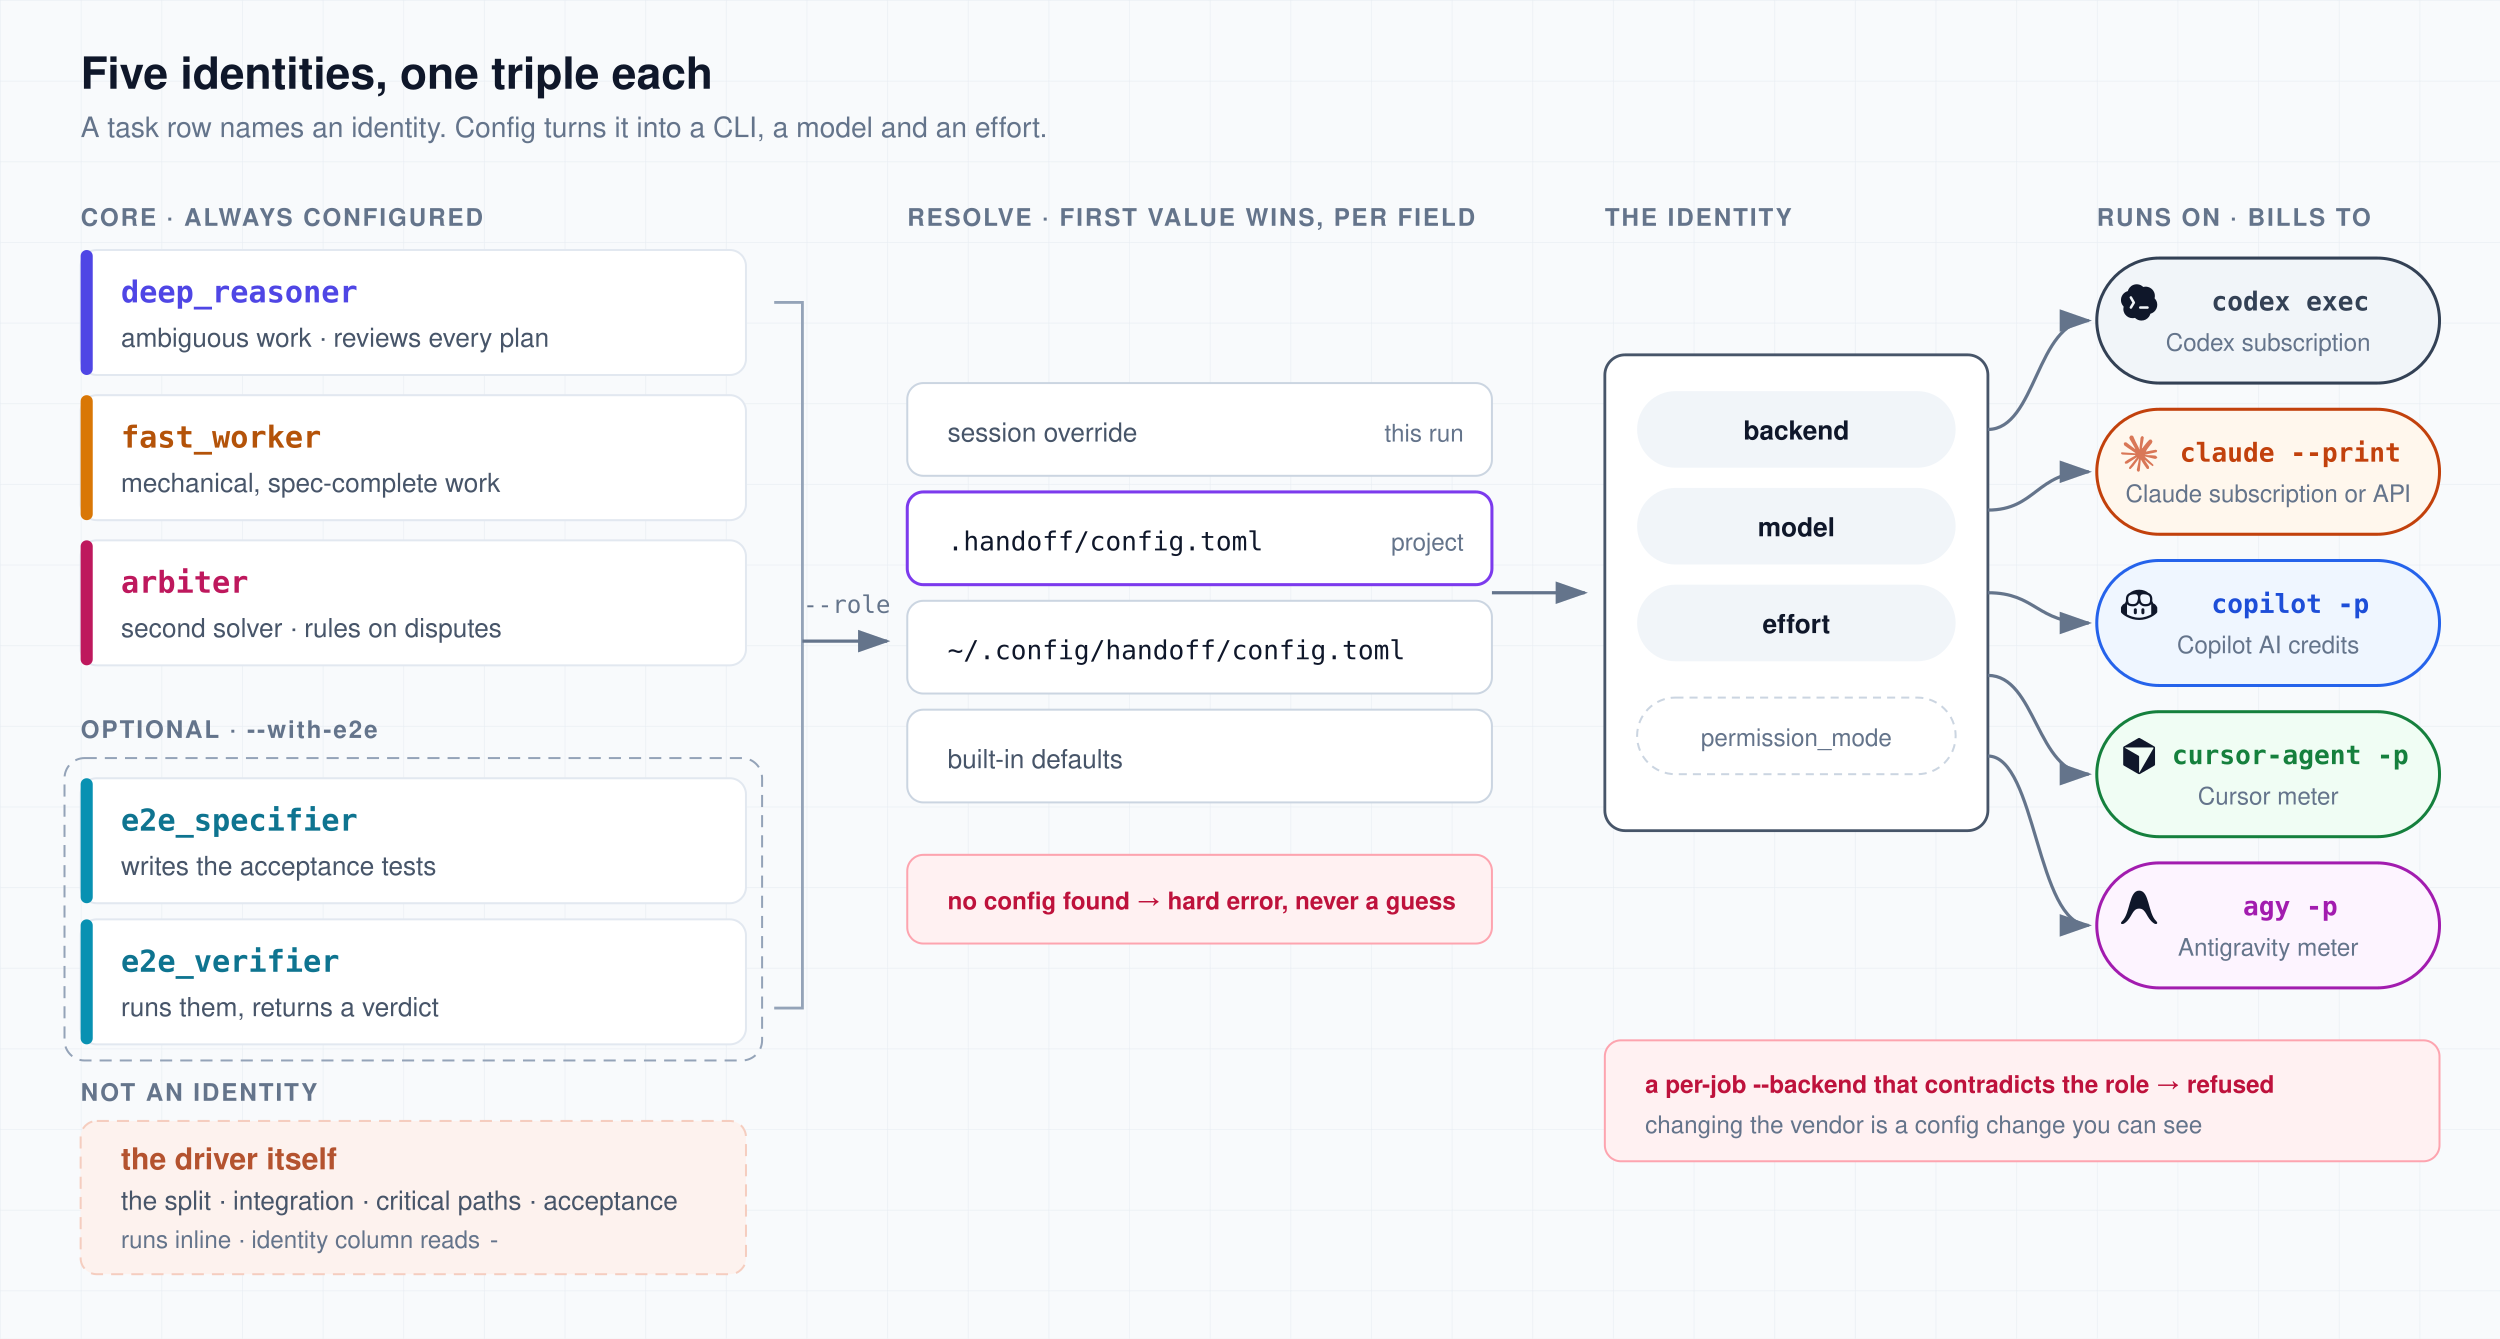
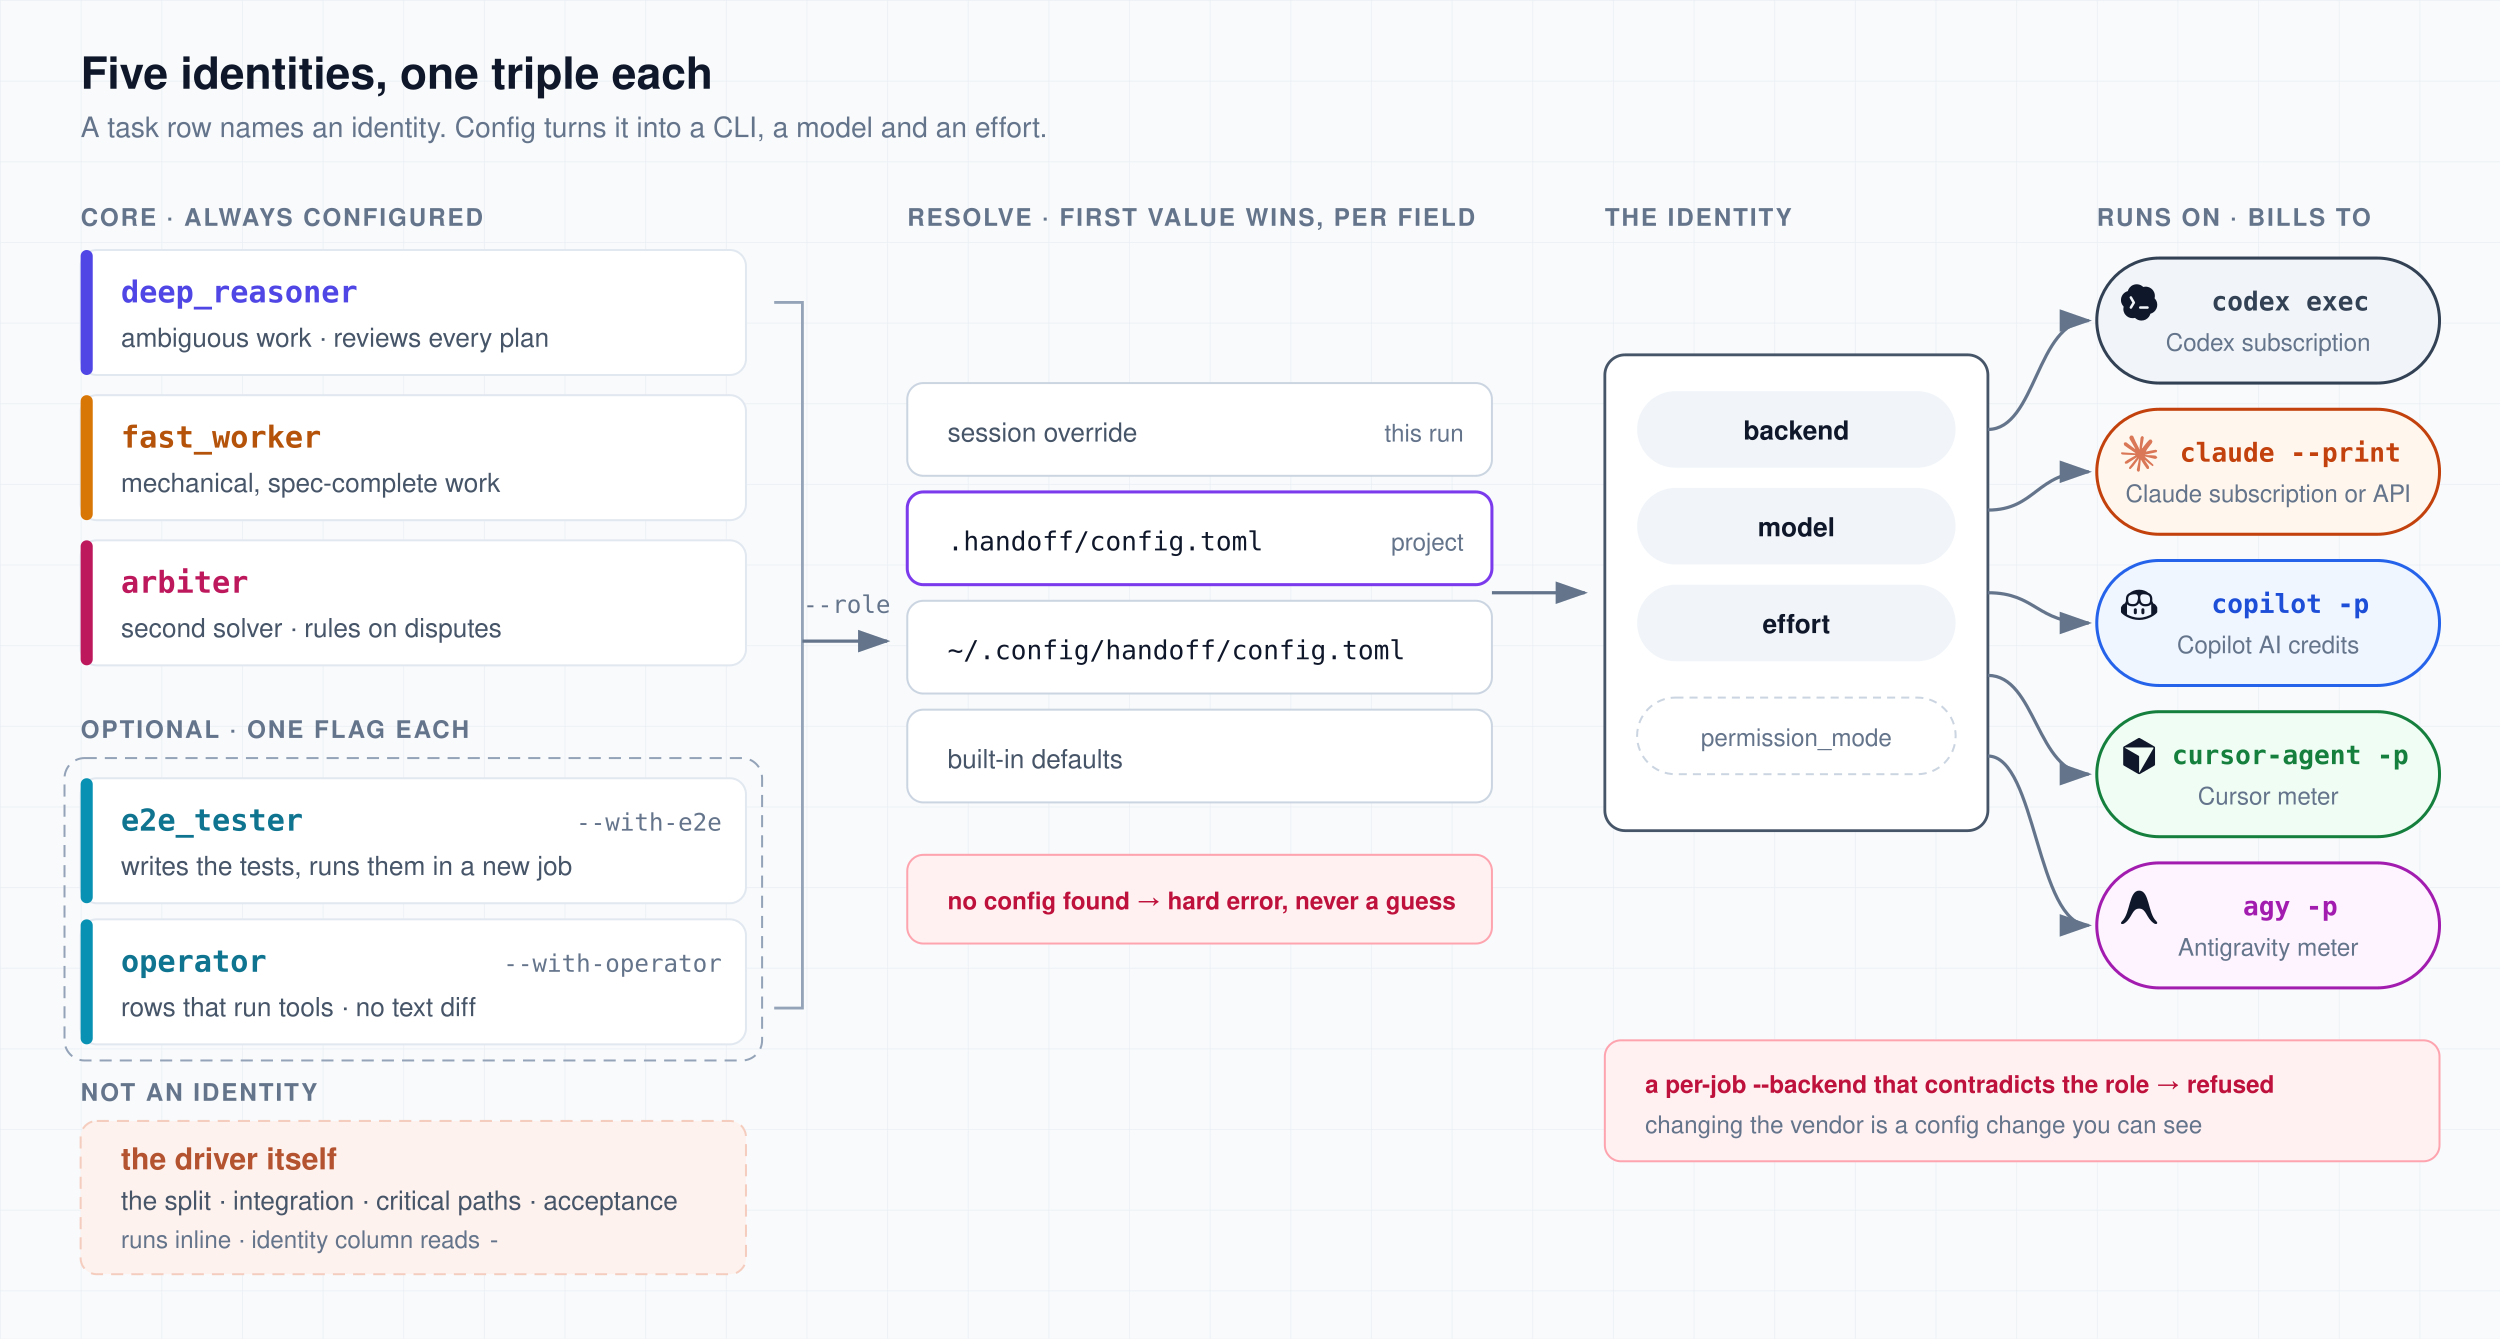
<svg xmlns="http://www.w3.org/2000/svg" viewBox="0 0 1240 664">
  <style>
    text { font-family: -apple-system, BlinkMacSystemFont, "Segoe UI", Helvetica, Arial, sans-serif; fill: #0f172a; }
    .m { font-family: "SF Mono", Menlo, Consolas, ui-monospace, monospace; }
    .title { font-size: 22px; font-weight: 700; }
    .sub { font-size: 14px; fill: #64748b; }
    .group { font-size: 12px; font-weight: 700; fill: #64748b; letter-spacing: 0.08em; }
    .name { font-size: 15px; font-weight: 700; }
    .line { font-size: 13px; fill: #475569; }
    .small { font-size: 12px; fill: #64748b; }
    .chip { font-size: 13px; font-weight: 600; }
    .stop { font-size: 12px; font-weight: 600; fill: #be123c; }
  </style>
  <defs>
    <pattern id="grid" width="40" height="40" patternUnits="userSpaceOnUse">
      <path d="M 40 0 L 0 0 0 40" fill="none" stroke="#e6ebf2" stroke-width="0.5" />
    </pattern>
    <marker id="arrow" markerWidth="10" markerHeight="7" refX="9" refY="3.5" orient="auto">
      <polygon points="0 0, 10 3.5, 0 7" fill="#64748b" />
    </marker>
    <symbol id="ic-codex" viewBox="0 0 24 24">
      <path fill-rule="evenodd" fill="#0f172a" d="M8.086.457a6.105 6.105 0 013.046-.415c1.333.153 2.521.72 3.564 1.7a.117.117 0 00.107.029c1.408-.346 2.762-.224 4.061.366l.063.03.154.076c1.357.703 2.33 1.77 2.918 3.198.278.679.418 1.388.421 2.126a5.655 5.655 0 01-.18 1.631.167.167 0 00.04.155 5.982 5.982 0 011.578 2.891c.385 1.901-.01 3.615-1.183 5.14l-.182.22a6.063 6.063 0 01-2.934 1.851.162.162 0 00-.108.102c-.255.736-.511 1.364-.987 1.992-1.199 1.582-2.962 2.462-4.948 2.451-1.583-.008-2.986-.587-4.21-1.736a.145.145 0 00-.14-.032c-.518.167-1.04.191-1.604.185a5.924 5.924 0 01-2.595-.622 6.058 6.058 0 01-2.146-1.781c-.203-.269-.404-.522-.551-.821a7.74 7.74 0 01-.495-1.283 6.11 6.11 0 01-.017-3.064.166.166 0 00.008-.074.115.115 0 00-.037-.064 5.958 5.958 0 01-1.38-2.202 5.196 5.196 0 01-.333-1.589 6.915 6.915 0 01.188-2.132c.45-1.484 1.309-2.648 2.577-3.493.282-.188.55-.334.802-.438.286-.12.573-.22.861-.304a.129.129 0 00.087-.087A6.016 6.016 0 015.635 2.31C6.315 1.464 7.132.846 8.086.457zm-.804 7.85a.848.848 0 00-1.473.842l1.694 2.965-1.688 2.848a.849.849 0 001.46.864l1.94-3.272a.849.849 0 00.007-.854l-1.94-3.393zm5.446 6.24a.849.849 0 000 1.695h4.848a.849.849 0 000-1.696h-4.848z" />
    </symbol>
    <symbol id="ic-claude" viewBox="0 0 24 24">
      <path fill-rule="evenodd" fill="#D97757" d="m4.714 15.956 4.717-2.647.079-.231-.079-.128h-.231l-.789-.049-2.696-.073-2.337-.097-2.265-.121-.571-.121-.534-.704.055-.352.48-.322.686.061 1.518.103 2.277.158 1.651.097 2.447.255h.389l.055-.158-.134-.097-.103-.097L6.973 9.836l-2.55-1.688-1.336-.971-.723-.492-.364-.461-.158-1.008.656-.723.88.061.225.061.892.686 1.906 1.475 2.489 1.834.364.303.146-.103.018-.073-.164-.273-1.354-2.447-1.445-2.489-.643-1.032-.17-.619c-.061-.255-.103-.467-.103-.729L6.287.134 6.7 0l.996.134.419.364.619 1.415 1.002 2.228 1.554 3.03.455.898.243.832.091.255h.158v-.146l.128-1.706.237-2.095.231-2.696.079-.759.376-.911.747-.492.583.279.48.686-.067.443-.285 1.852-.559 2.902-.364 1.943h.212l.243-.243.984-1.305 1.651-2.064.729-.82.85-.905.546-.431h1.032l.759 1.129-.34 1.166-1.062 1.348-.88 1.141-1.263 1.7-.789 1.36.073.109.188-.018 2.853-.607 1.542-.279 1.84-.316.832.389.091.395-.328.807-1.967.486-2.307.461-3.436.814-.043.03.049.061 1.548.146.662.036h1.621l3.018.225.789.522.474.638-.079.486-1.214.619-1.639-.389-3.825-.911-1.311-.328h-.182v.109l1.093 1.069 2.003 1.809 2.507 2.331.128.577-.322.455-.34-.049-2.204-1.657-.85-.747-1.925-1.621h-.128v.17l.443.65 2.344 3.521.121 1.081-.17.352-.607.212-.668-.121-1.372-1.925L14.38 17.959l-1.141-1.943-.14.079-.674 7.255-.316.37-.729.279-.607-.461-.322-.747.322-1.475.389-1.925.316-1.53.285-1.9.17-.631-.012-.043-.14.018-1.433 1.967-2.18 2.945-1.724 1.846-.413.164-.716-.37.067-.662.401-.589 2.386-3.036 1.439-1.882.929-1.087-.006-.158h-.055l-6.338 4.116-1.129.146-.486-.455.061-.747.231-.243 1.906-1.311Z" />
    </symbol>
    <symbol id="ic-copilot" viewBox="0 0 24 24">
      <path fill-rule="evenodd" fill="#0f172a" d="M23.922 16.997C23.061 18.492 18.063 22.02 12 22.02 5.937 22.02.939 18.492.078 16.997A.641.641 0 0 1 0 16.741v-2.869a.883.883 0 0 1 .053-.22c.372-.935 1.347-2.292 2.605-2.656.167-.429.414-1.055.644-1.517a10.098 10.098 0 0 1-.052-1.086c0-1.331.282-2.499 1.132-3.368.397-.406.89-.717 1.474-.952C7.255 2.937 9.248 1.98 11.978 1.98c2.731 0 4.767.957 6.166 2.093.584.235 1.077.546 1.474.952.85.869 1.132 2.037 1.132 3.368 0 .368-.014.733-.052 1.086.23.462.477 1.088.644 1.517 1.258.364 2.233 1.721 2.605 2.656a.841.841 0 0 1 .053.22v2.869a.641.641 0 0 1-.078.256Zm-11.75-5.992h-.344a4.359 4.359 0 0 1-.355.508c-.77.947-1.918 1.492-3.508 1.492-1.725 0-2.989-.359-3.782-1.259a2.137 2.137 0 0 1-.085-.104L4 11.746v6.585c1.435.779 4.514 2.179 8 2.179 3.486 0 6.565-1.4 8-2.179v-6.585l-.098-.104s-.033.045-.085.104c-.793.9-2.057 1.259-3.782 1.259-1.59 0-2.738-.545-3.508-1.492a4.359 4.359 0 0 1-.355-.508Zm2.328 3.25c.549 0 1 .451 1 1v2c0 .549-.451 1-1 1-.549 0-1-.451-1-1v-2c0-.549.451-1 1-1Zm-5 0c.549 0 1 .451 1 1v2c0 .549-.451 1-1 1-.549 0-1-.451-1-1v-2c0-.549.451-1 1-1Zm3.313-6.185c.136 1.057.403 1.913.878 2.497.442.544 1.134.938 2.344.938 1.573 0 2.292-.337 2.657-.751.384-.435.558-1.15.558-2.361 0-1.14-.243-1.847-.705-2.319-.477-.488-1.319-.862-2.824-1.025-1.487-.161-2.192.138-2.533.529-.269.307-.437.808-.438 1.578v.021c0 .265.021.562.063.893Zm-1.626 0c.042-.331.063-.628.063-.894v-.02c-.001-.77-.169-1.271-.438-1.578-.341-.391-1.046-.69-2.533-.529-1.505.163-2.347.537-2.824 1.025-.462.472-.705 1.179-.705 2.319 0 1.211.175 1.926.558 2.361.365.414 1.084.751 2.657.751 1.21 0 1.902-.394 2.344-.938.475-.584.742-1.44.878-2.497Z" />
    </symbol>
    <symbol id="ic-cursor" viewBox="0 0 24 24">
      <path fill-rule="evenodd" fill="#0f172a" d="M11.503.131 1.891 5.678a.84.84 0 0 0-.42.726v11.188c0 .3.162.575.42.724l9.609 5.55a1 1 0 0 0 .998 0l9.61-5.55a.84.84 0 0 0 .42-.724V6.404a.84.84 0 0 0-.42-.726L12.497.131a1.01 1.01 0 0 0-.996 0M2.657 6.338h18.55c.263 0 .43.287.297.515L12.23 22.918c-.062.107-.229.064-.229-.06V12.335a.59.59 0 0 0-.295-.51l-9.11-5.257c-.109-.063-.064-.23.061-.23" />
    </symbol>
    <symbol id="ic-antigravity" viewBox="0 0 24 24">
      <path fill-rule="evenodd" fill="#0f172a" d="M21.751 22.607c1.34 1.005 3.35.335 1.508-1.508C17.73 15.74 18.904 1 12.037 1 5.17 1 6.342 15.74.815 21.1c-2.01 2.009.167 2.511 1.507 1.506 5.192-3.517 4.857-9.714 9.715-9.714 4.857 0 4.522 6.197 9.714 9.715z" />
    </symbol>
  </defs>
  <rect width="1240" height="664" fill="#f8fafc" />
  <rect width="1240" height="664" fill="url(#grid)" />
  <text x="40" y="44" class="title">Five identities, one triple each</text>
  <text x="40" y="68" class="sub">A task row names an identity. Config turns it into a CLI, a model and an effort.</text>
  <text x="40" y="112" class="group">CORE · ALWAYS CONFIGURED</text>
  <rect x="40" y="124" width="330" height="62" rx="8" fill="#ffffff" stroke="#e2e8f0" />
  <rect x="40" y="124" width="6" height="62" rx="3" fill="#4f46e5" />
  <text x="60" y="150" class="name m" style="fill:#4f46e5">deep_reasoner</text>
  <text x="60" y="172" class="line">ambiguous work · reviews every plan</text>
  <rect x="40" y="196" width="330" height="62" rx="8" fill="#ffffff" stroke="#e2e8f0" />
  <rect x="40" y="196" width="6" height="62" rx="3" fill="#d97706" />
  <text x="60" y="222" class="name m" style="fill:#b45309">fast_worker</text>
  <text x="60" y="244" class="line">mechanical, spec-complete work</text>
  <rect x="40" y="268" width="330" height="62" rx="8" fill="#ffffff" stroke="#e2e8f0" />
  <rect x="40" y="268" width="6" height="62" rx="3" fill="#be185d" />
  <text x="60" y="294" class="name m" style="fill:#be185d">arbiter</text>
  <text x="60" y="316" class="line">second solver · rules on disputes</text>
-   <text x="40" y="366" class="group">OPTIONAL · --with-e2e</text>
+   <text x="40" y="366" class="group">OPTIONAL · ONE FLAG EACH</text>
  <rect x="32" y="376" width="346" height="150" rx="10" fill="none" stroke="#94a3b8" stroke-dasharray="6,4" />
  <rect x="40" y="386" width="330" height="62" rx="8" fill="#ffffff" stroke="#e2e8f0" />
  <rect x="40" y="386" width="6" height="62" rx="3" fill="#0891b2" />
-   <text x="60" y="412" class="name m" style="fill:#0e7490">e2e_specifier</text>
-   <text x="60" y="434" class="line">writes the acceptance tests</text>
+   <text x="60" y="412" class="name m" style="fill:#0e7490">e2e_tester</text>
+   <text x="358" y="412" class="small m" text-anchor="end">--with-e2e</text>
+   <text x="60" y="434" class="line">writes the tests, runs them in a new job</text>
  <rect x="40" y="456" width="330" height="62" rx="8" fill="#ffffff" stroke="#e2e8f0" />
  <rect x="40" y="456" width="6" height="62" rx="3" fill="#0891b2" />
-   <text x="60" y="482" class="name m" style="fill:#0e7490">e2e_verifier</text>
-   <text x="60" y="504" class="line">runs them, returns a verdict</text>
+   <text x="60" y="482" class="name m" style="fill:#0e7490">operator</text>
+   <text x="358" y="482" class="small m" text-anchor="end">--with-operator</text>
+   <text x="60" y="504" class="line">rows that run tools · no text diff</text>
  <text x="40" y="546" class="group">NOT AN IDENTITY</text>
  <rect x="40" y="556" width="330" height="76" rx="8" fill="#fdf2ee" stroke="#f5cdbf" stroke-dasharray="6,4" />
  <text x="60" y="580" class="name" style="fill:#b4532f">the driver itself</text>
  <text x="60" y="600" class="line">the split · integration · critical paths · acceptance</text>
  <text x="60" y="619" class="small">runs inline · identity column reads <tspan class="m">-</tspan>
  </text>
  <path d="M 384 150 H 398 V 500 H 384" fill="none" stroke="#94a3b8" stroke-width="1.4" />
  <line x1="398" y1="318" x2="440" y2="318" stroke="#64748b" stroke-width="1.6" marker-end="url(#arrow)" />
  <text x="420" y="304" class="small m" text-anchor="middle">--role</text>
  <text x="450" y="112" class="group">RESOLVE · FIRST VALUE WINS, PER FIELD</text>
  <rect x="450" y="190" width="290" height="46" rx="8" fill="#ffffff" stroke="#cbd5e1" />
  <text x="470" y="219" class="line">session override</text>
  <rect x="450" y="244" width="290" height="46" rx="8" fill="#ffffff" stroke="#7c3aed" stroke-width="1.5" />
  <text x="470" y="273" class="line m" style="fill:#0f172a">.handoff/config.toml</text>
  <rect x="450" y="298" width="290" height="46" rx="8" fill="#ffffff" stroke="#cbd5e1" />
  <text x="470" y="327" class="line m" style="fill:#0f172a">~/.config/handoff/config.toml</text>
  <rect x="450" y="352" width="290" height="46" rx="8" fill="#ffffff" stroke="#cbd5e1" />
  <text x="470" y="381" class="line">built-in defaults</text>
  <text x="726" y="273" class="small" text-anchor="end">project</text>
  <text x="726" y="219" class="small" text-anchor="end">this run</text>
  <rect x="450" y="424" width="290" height="44" rx="8" fill="#fff1f2" stroke="#fda4af" />
  <text x="470" y="451" class="stop">no config found → hard error, never a guess</text>
  <line x1="740" y1="294" x2="786" y2="294" stroke="#64748b" stroke-width="1.6" marker-end="url(#arrow)" />
  <text x="796" y="112" class="group">THE IDENTITY</text>
  <rect x="796" y="176" width="190" height="236" rx="10" fill="#ffffff" stroke="#475569" stroke-width="1.4" />
  <rect x="812" y="194" width="158" height="38" rx="19" fill="#f1f5f9" />
  <text x="891" y="218" class="chip" text-anchor="middle">backend</text>
  <rect x="812" y="242" width="158" height="38" rx="19" fill="#f1f5f9" />
  <text x="891" y="266" class="chip" text-anchor="middle">model</text>
  <rect x="812" y="290" width="158" height="38" rx="19" fill="#f1f5f9" />
  <text x="891" y="314" class="chip" text-anchor="middle">effort</text>
  <rect x="812" y="346" width="158" height="38" rx="19" fill="#ffffff" stroke="#cbd5e1" stroke-dasharray="4,3" />
  <text x="891" y="370" class="small" text-anchor="middle">permission_mode</text>
  <path d="M 986 213 C 1010 213, 1010 159, 1036 159" fill="none" stroke="#64748b" stroke-width="1.6" marker-end="url(#arrow)" />
  <path d="M 986 253 C 1010 253, 1010 234, 1036 234" fill="none" stroke="#64748b" stroke-width="1.6" marker-end="url(#arrow)" />
  <path d="M 986 294 C 1010 294, 1010 309, 1036 309" fill="none" stroke="#64748b" stroke-width="1.6" marker-end="url(#arrow)" />
  <path d="M 986 335 C 1010 335, 1010 384, 1036 384" fill="none" stroke="#64748b" stroke-width="1.6" marker-end="url(#arrow)" />
  <path d="M 986 375 C 1010 375, 1010 459, 1036 459" fill="none" stroke="#64748b" stroke-width="1.6" marker-end="url(#arrow)" />
  <text x="1040" y="112" class="group">RUNS ON · BILLS TO</text>
  <rect x="1040" y="128" width="170" height="62" rx="31" fill="#f1f5f9" stroke="#334155" stroke-width="1.5" />
  <use href="#ic-codex" x="1052" y="141" width="18" height="18" />
  <text x="1136" y="154" class="chip m" style="fill:#334155" text-anchor="middle">codex exec</text>
  <text x="1125" y="174" class="small" text-anchor="middle">Codex subscription</text>
  <rect x="1040" y="203" width="170" height="62" rx="31" fill="#fff7ed" stroke="#c2410c" stroke-width="1.5" />
  <use href="#ic-claude" x="1052" y="216" width="18" height="18" />
  <text x="1136" y="229" class="chip m" style="fill:#c2410c" text-anchor="middle">claude --print</text>
-   <text x="1125" y="249" class="small" font-size="11" text-anchor="middle">Claude subscription or API</text>
+   <text x="1125" y="249" class="small" font-size="12" text-anchor="middle">Claude subscription or API</text>
  <rect x="1040" y="278" width="170" height="62" rx="31" fill="#eff6ff" stroke="#2563eb" stroke-width="1.5" />
  <use href="#ic-copilot" x="1052" y="291" width="18" height="18" />
  <text x="1136" y="304" class="chip m" style="fill:#1d4ed8" text-anchor="middle">copilot -p</text>
  <text x="1125" y="324" class="small" text-anchor="middle">Copilot AI credits</text>
  <rect x="1040" y="353" width="170" height="62" rx="31" fill="#f0fdf4" stroke="#15803d" stroke-width="1.5" />
  <use href="#ic-cursor" x="1052" y="366" width="18" height="18" />
  <text x="1136" y="379" class="chip m" style="fill:#15803d" text-anchor="middle">cursor-agent -p</text>
  <text x="1125" y="399" class="small" text-anchor="middle">Cursor meter</text>
  <rect x="1040" y="428" width="170" height="62" rx="31" fill="#fdf4ff" stroke="#a21caf" stroke-width="1.5" />
  <use href="#ic-antigravity" x="1052" y="441" width="18" height="18" />
  <text x="1136" y="454" class="chip m" style="fill:#a21caf" text-anchor="middle">agy -p</text>
  <text x="1125" y="474" class="small" text-anchor="middle">Antigravity meter</text>
  <rect x="796" y="516" width="414" height="60" rx="8" fill="#fff1f2" stroke="#fda4af" />
  <text x="816" y="542" class="stop">a per-job --backend that contradicts the role → refused</text>
  <text x="816" y="562" class="small">changing the vendor is a config change you can see</text>
</svg>
